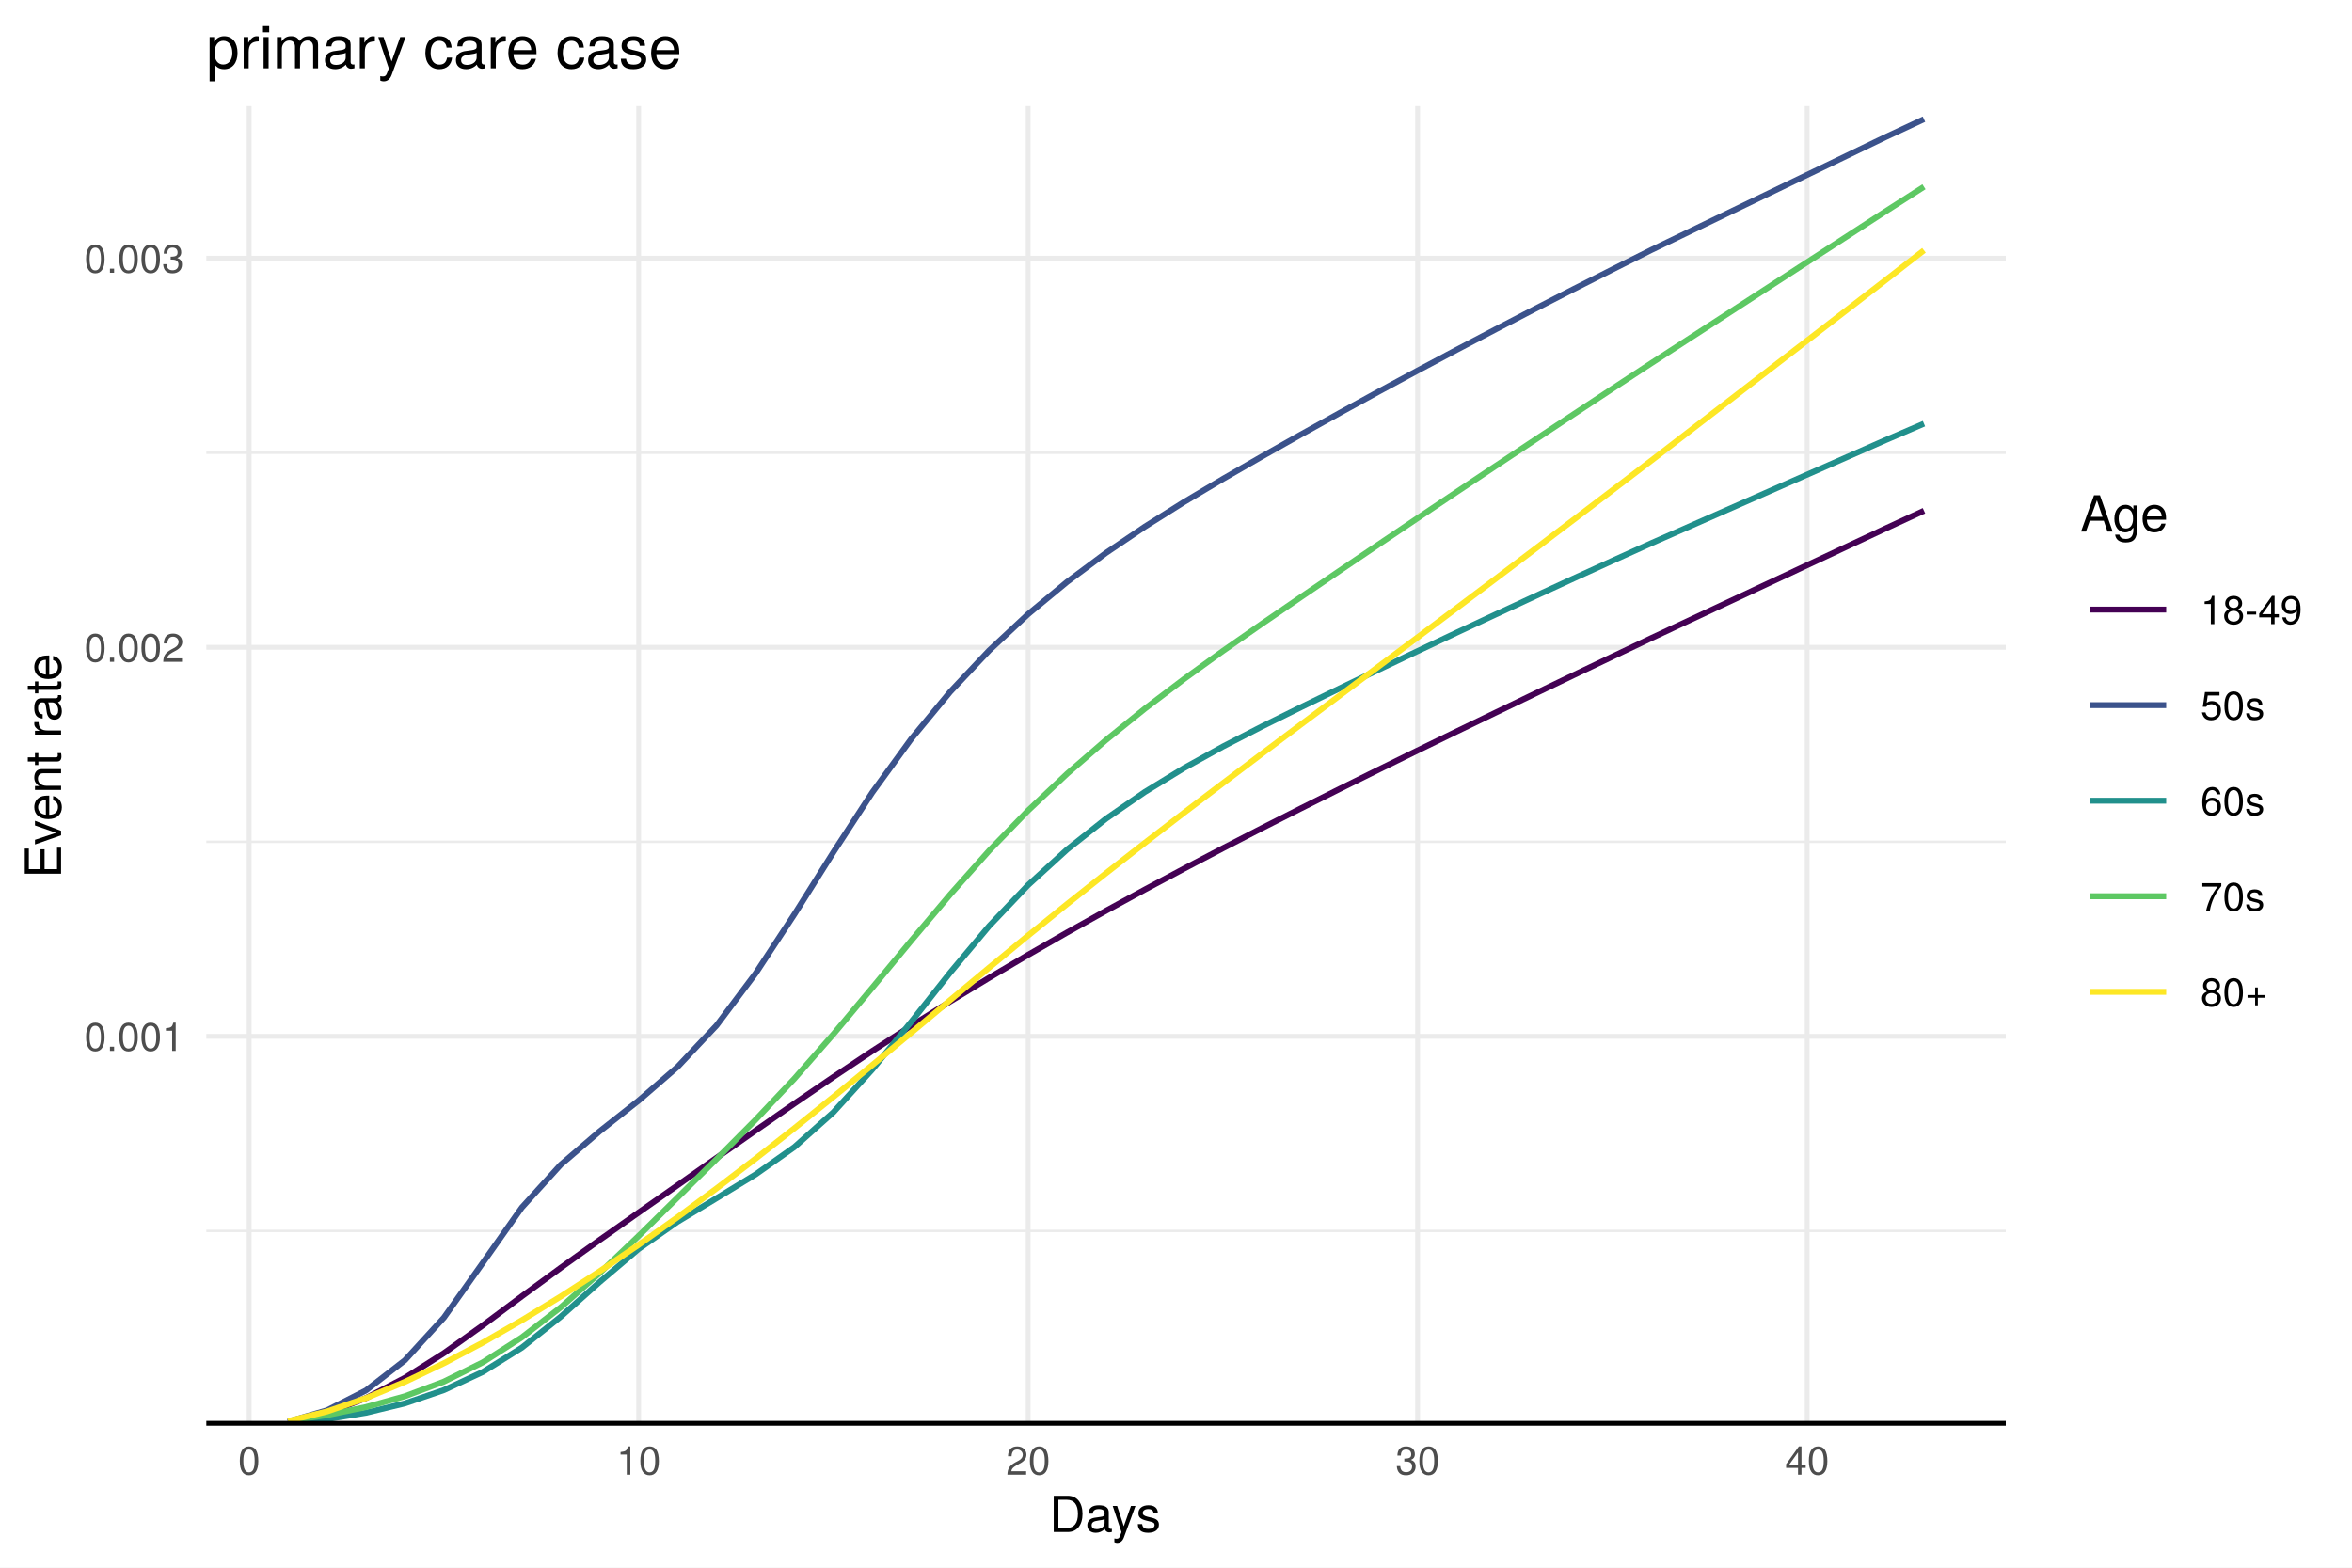
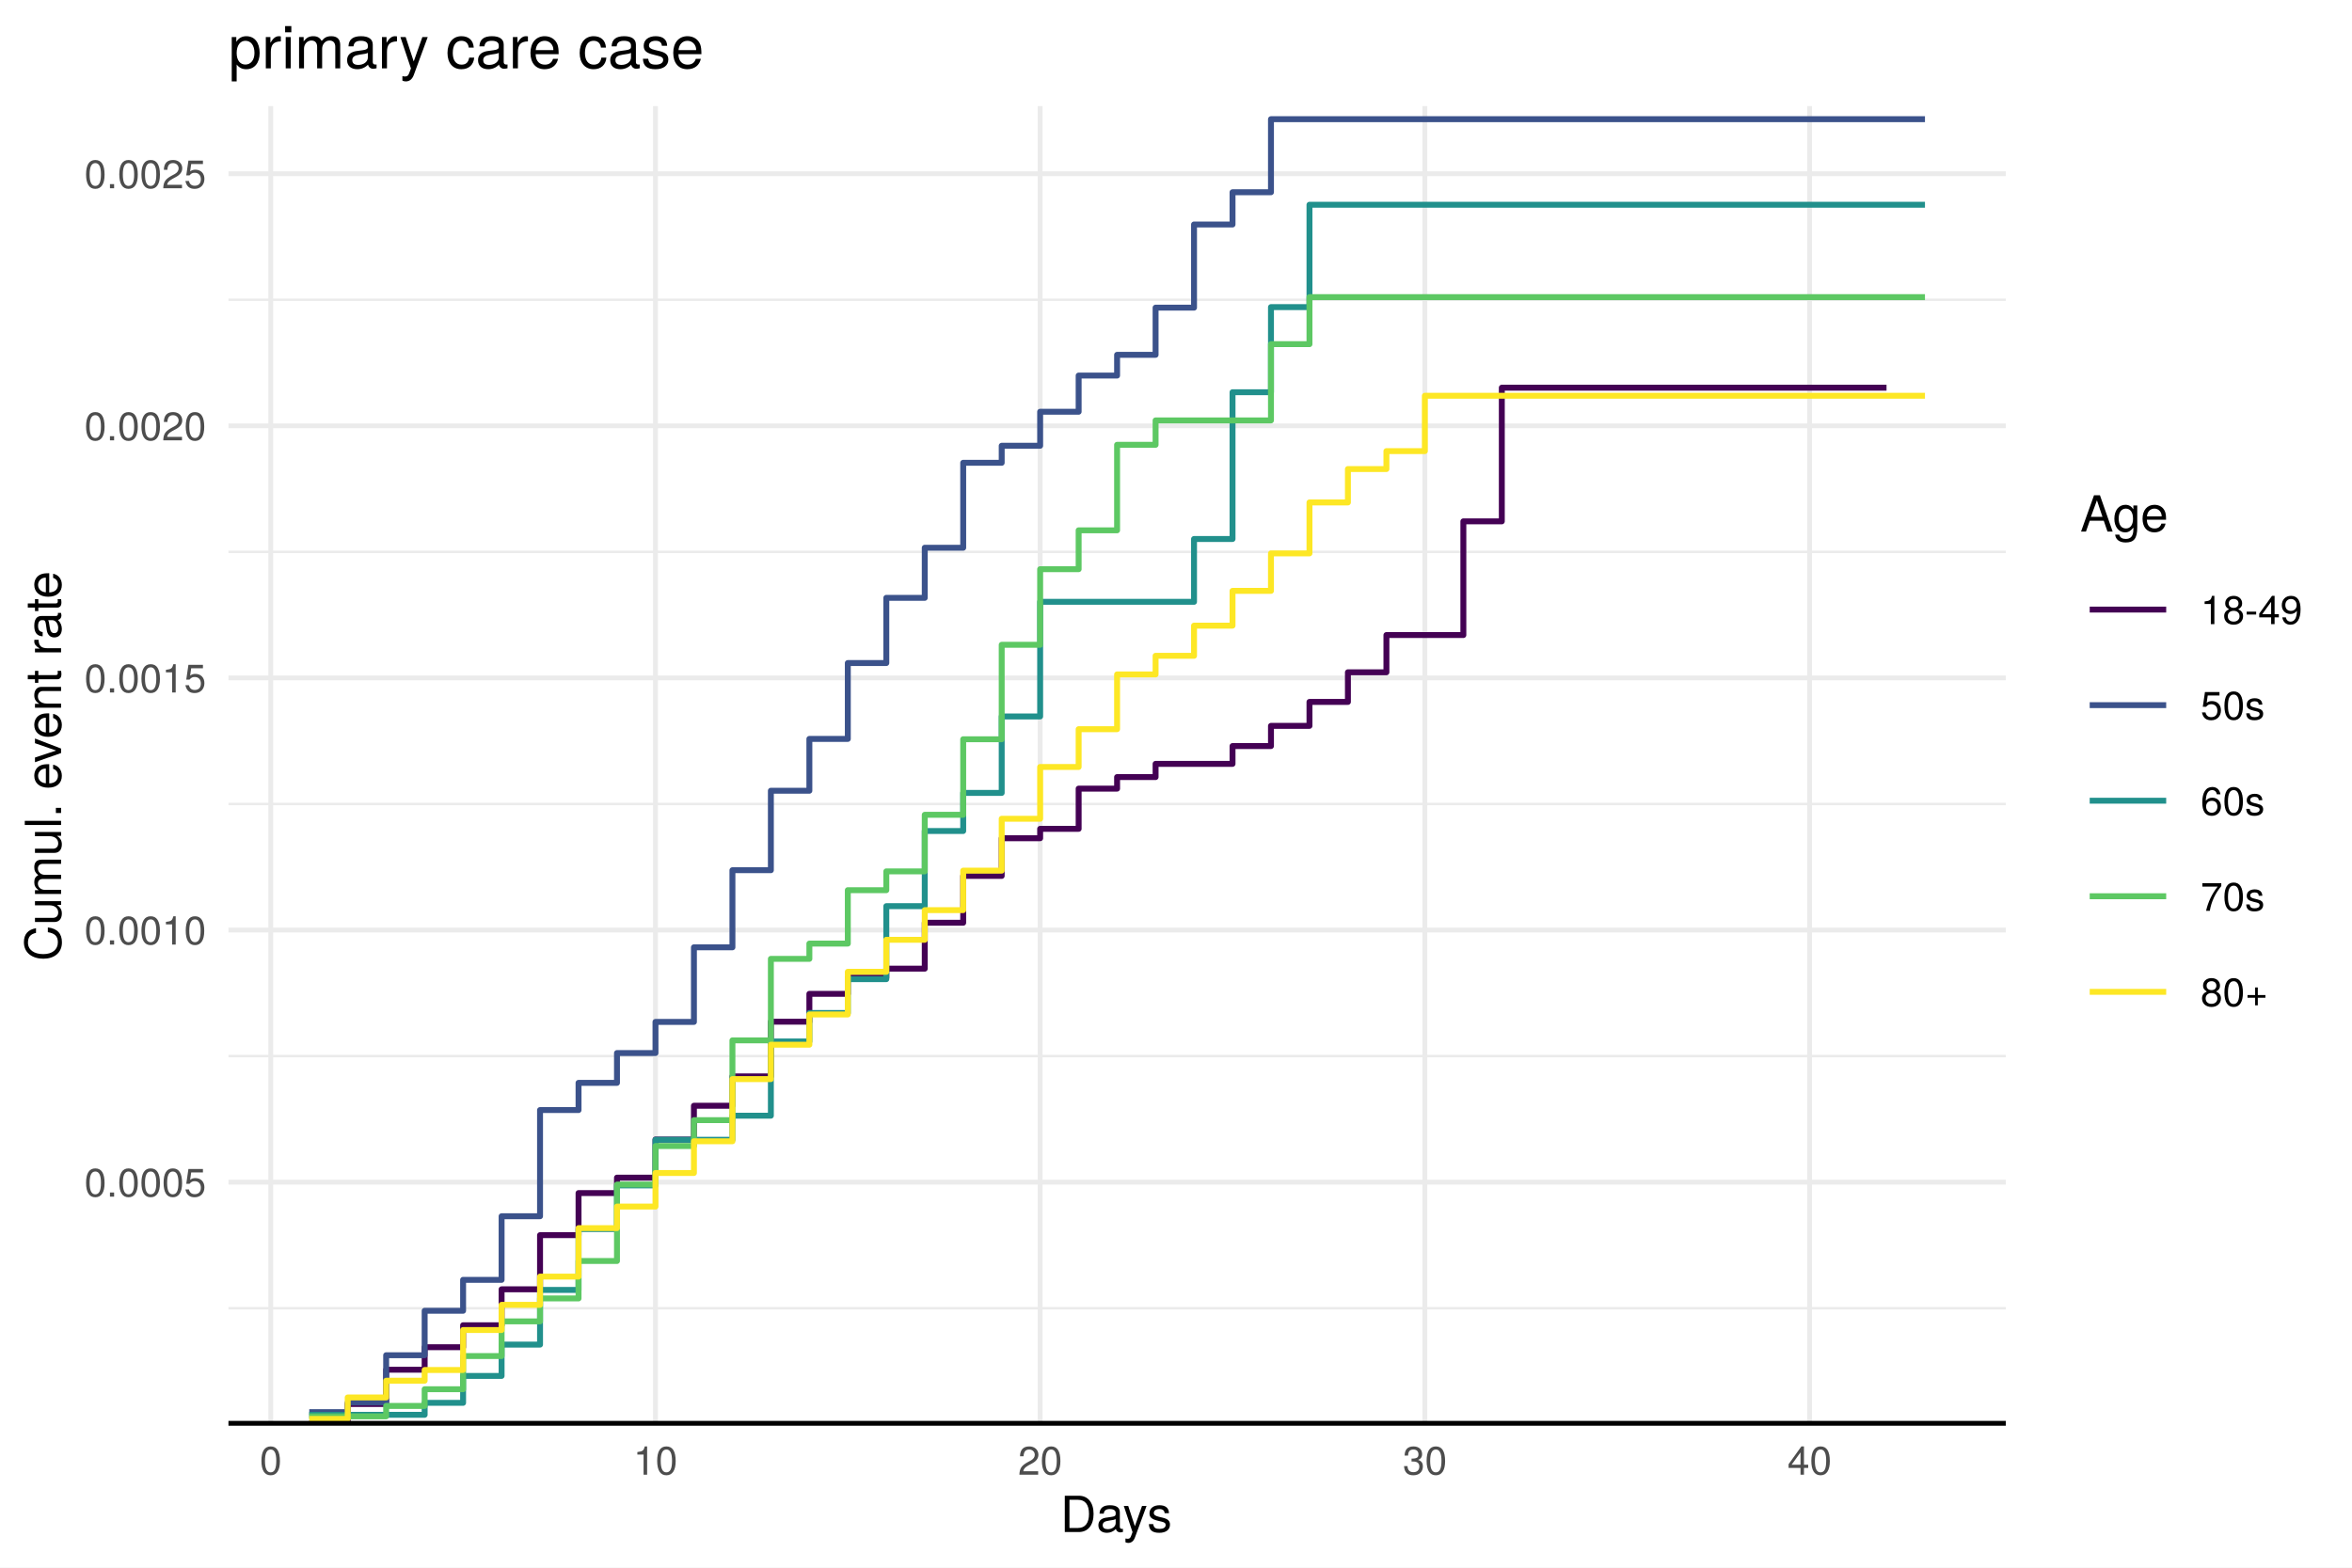
<svg xmlns="http://www.w3.org/2000/svg" viewBox="0 0 425.20 283.46">
  <defs>
    <style type="text/css">
    line, polyline, polygon, path, rect, circle {
      fill: none;
      stroke: #000000;
      stroke-linecap: round;
      stroke-linejoin: round;
      stroke-miterlimit: 10.00;
    }
  </style>
  </defs>
  <rect width="100%" height="100%" style="stroke: none; fill: #FFFFFF;" />
  <defs>
-     <clipPath id="cpMzcuMzB8MzYyLjYxfDI1Ny4zNnwxOS4xOQ==">
-       <rect x="37.30" y="19.19" width="325.31" height="238.17" />
+     <clipPath id="cpNDEuMzB8MzYyLjYxfDI1Ny4zNnwxOS4xOQ==">
+       <rect x="41.30" y="19.19" width="321.31" height="238.17" />
    </clipPath>
  </defs>
-   <polyline points="37.30,222.57 362.61,222.57 " style="stroke-width: 0.44; stroke: #EBEBEB; stroke-linecap: butt;" clip-path="url(#cpMzcuMzB8MzYyLjYxfDI1Ny4zNnwxOS4xOQ==)" />
-   <polyline points="37.30,152.22 362.61,152.22 " style="stroke-width: 0.44; stroke: #EBEBEB; stroke-linecap: butt;" clip-path="url(#cpMzcuMzB8MzYyLjYxfDI1Ny4zNnwxOS4xOQ==)" />
-   <polyline points="37.30,81.87 362.61,81.87 " style="stroke-width: 0.44; stroke: #EBEBEB; stroke-linecap: butt;" clip-path="url(#cpMzcuMzB8MzYyLjYxfDI1Ny4zNnwxOS4xOQ==)" />
-   <polyline points="37.30,187.39 362.61,187.39 " style="stroke-width: 0.87; stroke: #EBEBEB; stroke-linecap: butt;" clip-path="url(#cpMzcuMzB8MzYyLjYxfDI1Ny4zNnwxOS4xOQ==)" />
-   <polyline points="37.30,117.04 362.61,117.04 " style="stroke-width: 0.87; stroke: #EBEBEB; stroke-linecap: butt;" clip-path="url(#cpMzcuMzB8MzYyLjYxfDI1Ny4zNnwxOS4xOQ==)" />
-   <polyline points="37.30,46.69 362.61,46.69 " style="stroke-width: 0.87; stroke: #EBEBEB; stroke-linecap: butt;" clip-path="url(#cpMzcuMzB8MzYyLjYxfDI1Ny4zNnwxOS4xOQ==)" />
-   <polyline points="45.04,257.36 45.04,19.19 " style="stroke-width: 0.87; stroke: #EBEBEB; stroke-linecap: butt;" clip-path="url(#cpMzcuMzB8MzYyLjYxfDI1Ny4zNnwxOS4xOQ==)" />
-   <polyline points="115.46,257.36 115.46,19.19 " style="stroke-width: 0.87; stroke: #EBEBEB; stroke-linecap: butt;" clip-path="url(#cpMzcuMzB8MzYyLjYxfDI1Ny4zNnwxOS4xOQ==)" />
-   <polyline points="185.87,257.36 185.87,19.19 " style="stroke-width: 0.87; stroke: #EBEBEB; stroke-linecap: butt;" clip-path="url(#cpMzcuMzB8MzYyLjYxfDI1Ny4zNnwxOS4xOQ==)" />
-   <polyline points="256.28,257.36 256.28,19.19 " style="stroke-width: 0.87; stroke: #EBEBEB; stroke-linecap: butt;" clip-path="url(#cpMzcuMzB8MzYyLjYxfDI1Ny4zNnwxOS4xOQ==)" />
-   <polyline points="326.70,257.36 326.70,19.19 " style="stroke-width: 0.87; stroke: #EBEBEB; stroke-linecap: butt;" clip-path="url(#cpMzcuMzB8MzYyLjYxfDI1Ny4zNnwxOS4xOQ==)" />
-   <polyline points="52.08,257.19 59.13,255.52 66.17,252.79 73.21,249.13 80.25,244.67 87.29,239.64 94.33,234.40 101.37,229.24 108.41,224.20 115.46,219.24 122.50,214.31 129.54,209.36 136.58,204.43 143.62,199.54 150.66,194.74 157.70,190.04 164.75,185.48 171.79,181.07 178.83,176.80 185.87,172.65 192.91,168.61 199.95,164.68 206.99,160.84 214.03,157.08 221.08,153.38 228.12,149.75 235.16,146.18 242.20,142.65 249.24,139.16 256.28,135.70 263.32,132.27 270.37,128.86 277.41,125.47 284.45,122.09 291.49,118.73 298.53,115.38 340.78,95.60 347.82,92.35 " style="stroke-width: 1.07; stroke: #440154; stroke-linecap: butt;" clip-path="url(#cpMzcuMzB8MzYyLjYxfDI1Ny4zNnwxOS4xOQ==)" />
-   <polyline points="52.08,257.05 59.13,255.00 66.17,251.41 73.21,245.95 80.25,238.25 87.29,228.33 94.33,218.35 101.37,210.60 108.41,204.56 115.46,199.00 122.50,192.90 129.54,185.42 136.58,176.04 143.62,165.31 150.66,154.10 157.70,143.28 164.75,133.59 171.79,125.08 178.83,117.61 185.87,111.04 192.91,105.22 199.95,99.98 206.99,95.22 214.03,90.79 221.08,86.60 228.12,82.55 235.16,78.58 242.20,74.67 249.24,70.81 256.28,67.01 263.32,63.26 270.37,59.56 277.41,55.90 284.45,52.29 291.49,48.73 298.53,45.20 340.78,24.83 347.82,21.55 " style="stroke-width: 1.07; stroke: #3B528B; stroke-linecap: butt;" clip-path="url(#cpMzcuMzB8MzYyLjYxfDI1Ny4zNnwxOS4xOQ==)" />
-   <polyline points="52.08,257.36 59.13,256.61 66.17,255.45 73.21,253.75 80.25,251.35 87.29,248.07 94.33,243.69 101.37,238.08 108.41,231.81 115.46,225.83 122.50,220.91 129.54,216.66 136.58,212.37 143.62,207.40 150.66,201.12 157.70,193.38 164.75,184.74 171.79,175.84 178.83,167.43 185.87,160.03 192.91,153.61 199.95,148.04 206.99,143.19 214.03,138.89 221.08,134.99 228.12,131.37 235.16,127.89 242.20,124.47 249.24,121.08 256.28,117.73 263.32,114.40 270.37,111.11 277.41,107.85 284.45,104.61 291.49,101.40 298.53,98.22 340.78,79.62 347.82,76.60 " style="stroke-width: 1.07; stroke: #21908C; stroke-linecap: butt;" clip-path="url(#cpMzcuMzB8MzYyLjYxfDI1Ny4zNnwxOS4xOQ==)" />
-   <polyline points="52.08,256.94 59.13,255.87 66.17,254.42 73.21,252.46 80.25,249.82 87.29,246.33 94.33,241.83 101.37,236.39 108.41,230.19 115.46,223.47 122.50,216.53 129.54,209.58 136.58,202.49 143.62,195.03 150.66,187.00 157.70,178.59 164.75,170.07 171.79,161.72 178.83,153.81 185.87,146.55 192.91,139.91 199.95,133.81 206.99,128.13 214.03,122.80 221.08,117.71 228.12,112.80 235.16,107.98 242.20,103.19 249.24,98.43 256.28,93.69 263.32,88.97 270.37,84.27 277.41,79.59 284.45,74.93 291.49,70.29 298.53,65.67 340.78,38.28 347.82,33.77 " style="stroke-width: 1.07; stroke: #5DC863; stroke-linecap: butt;" clip-path="url(#cpMzcuMzB8MzYyLjYxfDI1Ny4zNnwxOS4xOQ==)" />
-   <polyline points="52.08,256.95 59.13,255.21 66.17,252.80 73.21,249.86 80.25,246.50 87.29,242.77 94.33,238.73 101.37,234.43 108.41,229.87 115.46,225.08 122.50,220.09 129.54,214.89 136.58,209.52 143.62,204.00 150.66,198.34 157.70,192.58 164.75,186.72 171.79,180.83 178.83,174.96 185.87,169.16 192.91,163.47 199.95,157.89 206.99,152.39 214.03,146.97 221.08,141.62 228.12,136.30 235.16,131.02 242.20,125.76 249.24,120.50 256.28,115.24 263.32,109.96 270.37,104.66 277.41,99.34 284.45,94.00 291.49,88.65 298.53,83.28 340.78,50.73 347.82,45.26 " style="stroke-width: 1.07; stroke: #FDE725; stroke-linecap: butt;" clip-path="url(#cpMzcuMzB8MzYyLjYxfDI1Ny4zNnwxOS4xOQ==)" />
+   <polyline points="41.30,236.55 362.61,236.55 " style="stroke-width: 0.44; stroke: #EBEBEB; stroke-linecap: butt;" clip-path="url(#cpNDEuMzB8MzYyLjYxfDI1Ny4zNnwxOS4xOQ==)" />
+   <polyline points="41.30,190.96 362.61,190.96 " style="stroke-width: 0.44; stroke: #EBEBEB; stroke-linecap: butt;" clip-path="url(#cpNDEuMzB8MzYyLjYxfDI1Ny4zNnwxOS4xOQ==)" />
+   <polyline points="41.30,145.38 362.61,145.38 " style="stroke-width: 0.44; stroke: #EBEBEB; stroke-linecap: butt;" clip-path="url(#cpNDEuMzB8MzYyLjYxfDI1Ny4zNnwxOS4xOQ==)" />
+   <polyline points="41.30,99.79 362.61,99.79 " style="stroke-width: 0.44; stroke: #EBEBEB; stroke-linecap: butt;" clip-path="url(#cpNDEuMzB8MzYyLjYxfDI1Ny4zNnwxOS4xOQ==)" />
+   <polyline points="41.30,54.20 362.61,54.20 " style="stroke-width: 0.44; stroke: #EBEBEB; stroke-linecap: butt;" clip-path="url(#cpNDEuMzB8MzYyLjYxfDI1Ny4zNnwxOS4xOQ==)" />
+   <polyline points="41.30,213.76 362.61,213.76 " style="stroke-width: 0.87; stroke: #EBEBEB; stroke-linecap: butt;" clip-path="url(#cpNDEuMzB8MzYyLjYxfDI1Ny4zNnwxOS4xOQ==)" />
+   <polyline points="41.30,168.17 362.61,168.17 " style="stroke-width: 0.87; stroke: #EBEBEB; stroke-linecap: butt;" clip-path="url(#cpNDEuMzB8MzYyLjYxfDI1Ny4zNnwxOS4xOQ==)" />
+   <polyline points="41.30,122.58 362.61,122.58 " style="stroke-width: 0.87; stroke: #EBEBEB; stroke-linecap: butt;" clip-path="url(#cpNDEuMzB8MzYyLjYxfDI1Ny4zNnwxOS4xOQ==)" />
+   <polyline points="41.30,77.00 362.61,77.00 " style="stroke-width: 0.87; stroke: #EBEBEB; stroke-linecap: butt;" clip-path="url(#cpNDEuMzB8MzYyLjYxfDI1Ny4zNnwxOS4xOQ==)" />
+   <polyline points="41.30,31.41 362.61,31.41 " style="stroke-width: 0.87; stroke: #EBEBEB; stroke-linecap: butt;" clip-path="url(#cpNDEuMzB8MzYyLjYxfDI1Ny4zNnwxOS4xOQ==)" />
+   <polyline points="48.95,257.36 48.95,19.19 " style="stroke-width: 0.87; stroke: #EBEBEB; stroke-linecap: butt;" clip-path="url(#cpNDEuMzB8MzYyLjYxfDI1Ny4zNnwxOS4xOQ==)" />
+   <polyline points="118.50,257.36 118.50,19.19 " style="stroke-width: 0.87; stroke: #EBEBEB; stroke-linecap: butt;" clip-path="url(#cpNDEuMzB8MzYyLjYxfDI1Ny4zNnwxOS4xOQ==)" />
+   <polyline points="188.04,257.36 188.04,19.19 " style="stroke-width: 0.87; stroke: #EBEBEB; stroke-linecap: butt;" clip-path="url(#cpNDEuMzB8MzYyLjYxfDI1Ny4zNnwxOS4xOQ==)" />
+   <polyline points="257.59,257.36 257.59,19.19 " style="stroke-width: 0.87; stroke: #EBEBEB; stroke-linecap: butt;" clip-path="url(#cpNDEuMzB8MzYyLjYxfDI1Ny4zNnwxOS4xOQ==)" />
+   <polyline points="327.14,257.36 327.14,19.19 " style="stroke-width: 0.87; stroke: #EBEBEB; stroke-linecap: butt;" clip-path="url(#cpNDEuMzB8MzYyLjYxfDI1Ny4zNnwxOS4xOQ==)" />
+   <polyline points="55.91,257.36 62.86,257.36 62.86,253.87 69.81,253.87 69.81,247.67 76.77,247.67 76.77,243.60 83.72,243.60 83.72,239.63 90.68,239.63 90.68,233.13 97.63,233.13 97.63,223.34 104.59,223.34 104.59,215.73 111.54,215.73 111.54,212.94 118.50,212.94 118.50,206.05 125.45,206.05 125.45,199.94 132.41,199.94 132.41,194.63 139.36,194.63 139.36,184.74 146.32,184.74 146.32,179.71 153.27,179.71 153.27,176.76 160.23,176.76 160.23,175.15 167.18,175.15 167.18,166.85 174.13,166.85 174.13,158.38 181.09,158.38 181.09,151.57 188.04,151.57 188.04,149.87 195.00,149.87 195.00,142.60 201.95,142.60 201.95,140.51 208.91,140.51 208.91,138.12 215.86,138.12 215.86,138.12 222.82,138.12 222.82,134.90 229.77,134.90 229.77,131.25 236.73,131.25 236.73,126.92 243.68,126.92 243.68,121.56 250.64,121.56 250.64,114.83 257.59,114.83 257.59,114.83 264.55,114.83 264.55,94.27 271.50,94.27 271.50,70.10 278.46,70.10 278.46,70.10 285.41,70.10 285.41,70.10 292.36,70.10 292.36,70.10 299.32,70.10 299.32,70.10 341.05,70.10 341.05,70.10 " style="stroke-width: 1.07; stroke: #440154; stroke-linecap: butt;" clip-path="url(#cpNDEuMzB8MzYyLjYxfDI1Ny4zNnwxOS4xOQ==)" />
+   <polyline points="55.91,255.34 62.86,255.34 62.86,253.59 69.81,253.59 69.81,245.05 76.77,245.05 76.77,237.01 83.72,237.01 83.72,231.42 90.68,231.42 90.68,219.92 97.63,219.92 97.63,200.72 104.59,200.72 104.59,195.80 111.54,195.80 111.54,190.41 118.50,190.41 118.50,184.78 125.45,184.78 125.45,171.29 132.41,171.29 132.41,157.35 139.36,157.35 139.36,142.98 146.32,142.98 146.32,133.61 153.27,133.61 153.27,119.89 160.23,119.89 160.23,108.10 167.18,108.10 167.18,99.04 174.13,99.04 174.13,83.68 181.09,83.68 181.09,80.60 188.04,80.60 188.04,74.45 195.00,74.45 195.00,67.91 201.95,67.91 201.95,64.16 208.91,64.16 208.91,55.63 215.86,55.63 215.86,40.59 222.82,40.59 222.82,34.76 229.77,34.76 229.77,21.55 236.73,21.55 236.73,21.55 243.68,21.55 243.68,21.55 250.64,21.55 250.64,21.55 257.59,21.55 257.59,21.55 264.55,21.55 264.55,21.55 271.50,21.55 271.50,21.55 278.46,21.55 278.46,21.55 285.41,21.55 285.41,21.55 292.36,21.55 292.36,21.55 299.32,21.55 299.32,21.55 341.05,21.55 341.05,21.55 348.00,21.55 348.00,21.55 " style="stroke-width: 1.07; stroke: #3B528B; stroke-linecap: butt;" clip-path="url(#cpNDEuMzB8MzYyLjYxfDI1Ny4zNnwxOS4xOQ==)" />
+   <polyline points="55.91,255.82 62.86,255.82 62.86,255.82 69.81,255.82 69.81,255.82 76.77,255.82 76.77,253.66 83.72,253.66 83.72,248.79 90.68,248.79 90.68,243.13 97.63,243.13 97.63,233.24 104.59,233.24 104.59,222.24 111.54,222.24 111.54,214.34 118.50,214.34 118.50,206.09 125.45,206.09 125.45,206.09 132.41,206.09 132.41,201.74 139.36,201.74 139.36,188.32 146.32,188.32 146.32,183.17 153.27,183.17 153.27,177.05 160.23,177.05 160.23,163.85 167.18,163.85 167.18,150.26 174.13,150.26 174.13,143.37 181.09,143.37 181.09,129.55 188.04,129.55 188.04,108.82 195.00,108.82 195.00,108.82 201.95,108.82 201.95,108.82 208.91,108.82 208.91,108.82 215.86,108.82 215.86,97.46 222.82,97.46 222.82,70.92 229.77,70.92 229.77,55.53 236.73,55.53 236.73,37.02 243.68,37.02 243.68,37.02 250.64,37.02 250.64,37.02 257.59,37.02 257.59,37.02 264.55,37.02 264.55,37.02 271.50,37.02 271.50,37.02 278.46,37.02 278.46,37.02 285.41,37.02 285.41,37.02 292.36,37.02 292.36,37.02 299.32,37.02 299.32,37.02 341.05,37.02 341.05,37.02 348.00,37.02 348.00,37.02 " style="stroke-width: 1.07; stroke: #21908C; stroke-linecap: butt;" clip-path="url(#cpNDEuMzB8MzYyLjYxfDI1Ny4zNnwxOS4xOQ==)" />
+   <polyline points="55.91,256.10 62.86,256.10 62.86,256.10 69.81,256.10 69.81,254.22 76.77,254.22 76.77,251.20 83.72,251.20 83.72,245.20 90.68,245.20 90.68,238.93 97.63,238.93 97.63,234.78 104.59,234.78 104.59,228.01 111.54,228.01 111.54,214.19 118.50,214.19 118.50,207.22 125.45,207.22 125.45,202.54 132.41,202.54 132.41,188.12 139.36,188.12 139.36,173.38 146.32,173.38 146.32,170.62 153.27,170.62 153.27,160.96 160.23,160.96 160.23,157.56 167.18,157.56 167.18,147.33 174.13,147.33 174.13,133.67 181.09,133.67 181.09,116.59 188.04,116.59 188.04,102.92 195.00,102.92 195.00,95.89 201.95,95.89 201.95,80.43 208.91,80.43 208.91,76.02 215.86,76.02 215.86,76.02 222.82,76.02 222.82,76.02 229.77,76.02 229.77,62.23 236.73,62.23 236.73,53.73 243.68,53.73 243.68,53.73 250.64,53.73 250.64,53.73 257.59,53.73 257.59,53.73 264.55,53.73 264.55,53.73 271.50,53.73 271.50,53.73 278.46,53.73 278.46,53.73 285.41,53.73 285.41,53.73 292.36,53.73 292.36,53.73 299.32,53.73 299.32,53.73 341.05,53.73 341.05,53.73 348.00,53.73 348.00,53.73 " style="stroke-width: 1.07; stroke: #5DC863; stroke-linecap: butt;" clip-path="url(#cpNDEuMzB8MzYyLjYxfDI1Ny4zNnwxOS4xOQ==)" />
+   <polyline points="55.91,256.56 62.86,256.56 62.86,252.69 69.81,252.69 69.81,249.66 76.77,249.66 76.77,247.72 83.72,247.72 83.72,240.49 90.68,240.49 90.68,235.94 97.63,235.94 97.63,230.83 104.59,230.83 104.59,222.07 111.54,222.07 111.54,218.17 118.50,218.17 118.50,212.10 125.45,212.10 125.45,206.36 132.41,206.36 132.41,195.12 139.36,195.12 139.36,188.90 146.32,188.90 146.32,183.43 153.27,183.43 153.27,175.72 160.23,175.72 160.23,169.93 167.18,169.93 167.18,164.57 174.13,164.57 174.13,157.43 181.09,157.43 181.09,148.05 188.04,148.05 188.04,138.68 195.00,138.68 195.00,131.85 201.95,131.85 201.95,121.95 208.91,121.95 208.91,118.58 215.86,118.58 215.86,113.13 222.82,113.13 222.82,106.84 229.77,106.84 229.77,100.06 236.73,100.06 236.73,90.85 243.68,90.85 243.68,84.81 250.64,84.81 250.64,81.57 257.59,81.57 257.59,71.56 264.55,71.56 264.55,71.56 271.50,71.56 271.50,71.56 278.46,71.56 278.46,71.56 285.41,71.56 285.41,71.56 292.36,71.56 292.36,71.56 299.32,71.56 299.32,71.56 341.05,71.56 341.05,71.56 348.00,71.56 348.00,71.56 " style="stroke-width: 1.07; stroke: #FDE725; stroke-linecap: butt;" clip-path="url(#cpNDEuMzB8MzYyLjYxfDI1Ny4zNnwxOS4xOQ==)" />
  <defs>
    <clipPath id="cpMC4wMHw0MjUuMjB8MjgzLjQ2fDAuMDA=">
      <rect x="0.00" y="0.00" width="425.20" height="283.46" />
    </clipPath>
  </defs>
  <g clip-path="url(#cpMC4wMHw0MjUuMjB8MjgzLjQ2fDAuMDA=)">
-     <text x="15.25" y="190.02" style="font-size: 7.20px; fill: #4D4D4D; font-family: TeX Gyre Heros;" textLength="18.01px" lengthAdjust="spacingAndGlyphs">0.001</text>
+     <text x="15.25" y="216.38" style="font-size: 7.20px; fill: #4D4D4D; font-family: TeX Gyre Heros;" textLength="22.02px" lengthAdjust="spacingAndGlyphs">0.0005</text>
  </g>
  <g clip-path="url(#cpMC4wMHw0MjUuMjB8MjgzLjQ2fDAuMDA=)">
-     <text x="15.25" y="119.67" style="font-size: 7.20px; fill: #4D4D4D; font-family: TeX Gyre Heros;" textLength="18.01px" lengthAdjust="spacingAndGlyphs">0.002</text>
+     <text x="15.25" y="170.79" style="font-size: 7.20px; fill: #4D4D4D; font-family: TeX Gyre Heros;" textLength="22.02px" lengthAdjust="spacingAndGlyphs">0.0010</text>
  </g>
  <g clip-path="url(#cpMC4wMHw0MjUuMjB8MjgzLjQ2fDAuMDA=)">
-     <text x="15.25" y="49.32" style="font-size: 7.20px; fill: #4D4D4D; font-family: TeX Gyre Heros;" textLength="18.01px" lengthAdjust="spacingAndGlyphs">0.003</text>
-   </g>
-   <polyline points="37.30,257.36 362.61,257.36 " style="stroke-width: 0.87; stroke-linecap: butt;" clip-path="url(#cpMC4wMHw0MjUuMjB8MjgzLjQ2fDAuMDA=)" />
-   <g clip-path="url(#cpMC4wMHw0MjUuMjB8MjgzLjQ2fDAuMDA=)">
-     <text x="43.04" y="266.65" style="font-size: 7.20px; fill: #4D4D4D; font-family: TeX Gyre Heros;" textLength="4.00px" lengthAdjust="spacingAndGlyphs">0</text>
+     <text x="15.25" y="125.21" style="font-size: 7.20px; fill: #4D4D4D; font-family: TeX Gyre Heros;" textLength="22.02px" lengthAdjust="spacingAndGlyphs">0.0015</text>
  </g>
  <g clip-path="url(#cpMC4wMHw0MjUuMjB8MjgzLjQ2fDAuMDA=)">
-     <text x="111.45" y="266.65" style="font-size: 7.20px; fill: #4D4D4D; font-family: TeX Gyre Heros;" textLength="8.01px" lengthAdjust="spacingAndGlyphs">10</text>
+     <text x="15.25" y="79.62" style="font-size: 7.20px; fill: #4D4D4D; font-family: TeX Gyre Heros;" textLength="22.02px" lengthAdjust="spacingAndGlyphs">0.0020</text>
  </g>
  <g clip-path="url(#cpMC4wMHw0MjUuMjB8MjgzLjQ2fDAuMDA=)">
-     <text x="181.87" y="266.65" style="font-size: 7.20px; fill: #4D4D4D; font-family: TeX Gyre Heros;" textLength="8.01px" lengthAdjust="spacingAndGlyphs">20</text>
+     <text x="15.25" y="34.04" style="font-size: 7.20px; fill: #4D4D4D; font-family: TeX Gyre Heros;" textLength="22.02px" lengthAdjust="spacingAndGlyphs">0.0025</text>
+   </g>
+   <polyline points="41.30,257.36 362.61,257.36 " style="stroke-width: 0.87; stroke-linecap: butt;" clip-path="url(#cpMC4wMHw0MjUuMjB8MjgzLjQ2fDAuMDA=)" />
+   <g clip-path="url(#cpMC4wMHw0MjUuMjB8MjgzLjQ2fDAuMDA=)">
+     <text x="46.95" y="266.65" style="font-size: 7.20px; fill: #4D4D4D; font-family: TeX Gyre Heros;" textLength="4.00px" lengthAdjust="spacingAndGlyphs">0</text>
  </g>
  <g clip-path="url(#cpMC4wMHw0MjUuMjB8MjgzLjQ2fDAuMDA=)">
-     <text x="252.28" y="266.65" style="font-size: 7.20px; fill: #4D4D4D; font-family: TeX Gyre Heros;" textLength="8.01px" lengthAdjust="spacingAndGlyphs">30</text>
+     <text x="114.49" y="266.65" style="font-size: 7.20px; fill: #4D4D4D; font-family: TeX Gyre Heros;" textLength="8.01px" lengthAdjust="spacingAndGlyphs">10</text>
  </g>
  <g clip-path="url(#cpMC4wMHw0MjUuMjB8MjgzLjQ2fDAuMDA=)">
-     <text x="322.69" y="266.65" style="font-size: 7.20px; fill: #4D4D4D; font-family: TeX Gyre Heros;" textLength="8.01px" lengthAdjust="spacingAndGlyphs">40</text>
+     <text x="184.04" y="266.65" style="font-size: 7.20px; fill: #4D4D4D; font-family: TeX Gyre Heros;" textLength="8.01px" lengthAdjust="spacingAndGlyphs">20</text>
  </g>
  <g clip-path="url(#cpMC4wMHw0MjUuMjB8MjgzLjQ2fDAuMDA=)">
-     <text x="189.70" y="277.02" style="font-size: 9.00px; font-family: TeX Gyre Heros;" textLength="20.50px" lengthAdjust="spacingAndGlyphs">Days</text>
+     <text x="253.59" y="266.65" style="font-size: 7.20px; fill: #4D4D4D; font-family: TeX Gyre Heros;" textLength="8.01px" lengthAdjust="spacingAndGlyphs">30</text>
  </g>
  <g clip-path="url(#cpMC4wMHw0MjUuMjB8MjgzLjQ2fDAuMDA=)">
-     <text transform="translate(11.04,158.79) rotate(-90)" style="font-size: 9.00px; font-family: TeX Gyre Heros;" textLength="41.02px" lengthAdjust="spacingAndGlyphs">Event rate</text>
+     <text x="323.14" y="266.65" style="font-size: 7.20px; fill: #4D4D4D; font-family: TeX Gyre Heros;" textLength="8.01px" lengthAdjust="spacingAndGlyphs">40</text>
+   </g>
+   <g clip-path="url(#cpMC4wMHw0MjUuMjB8MjgzLjQ2fDAuMDA=)">
+     <text x="191.70" y="277.02" style="font-size: 9.00px; font-family: TeX Gyre Heros;" textLength="20.50px" lengthAdjust="spacingAndGlyphs">Days</text>
+   </g>
+   <g clip-path="url(#cpMC4wMHw0MjUuMjB8MjgzLjQ2fDAuMDA=)">
+     <text transform="translate(11.04,173.79) rotate(-90)" style="font-size: 9.00px; font-family: TeX Gyre Heros;" textLength="71.03px" lengthAdjust="spacingAndGlyphs">Cumul. event rate</text>
  </g>
  <g clip-path="url(#cpMC4wMHw0MjUuMjB8MjgzLjQ2fDAuMDA=)">
    <text x="376.06" y="96.12" style="font-size: 9.00px; font-family: TeX Gyre Heros;" textLength="16.01px" lengthAdjust="spacingAndGlyphs">Age</text>
  </g>
  <line x1="377.78" y1="110.22" x2="391.61" y2="110.22" style="stroke-width: 1.07; stroke: #440154; stroke-linecap: butt;" clip-path="url(#cpMC4wMHw0MjUuMjB8MjgzLjQ2fDAuMDA=)" />
  <line x1="377.78" y1="127.50" x2="391.61" y2="127.50" style="stroke-width: 1.07; stroke: #3B528B; stroke-linecap: butt;" clip-path="url(#cpMC4wMHw0MjUuMjB8MjgzLjQ2fDAuMDA=)" />
  <line x1="377.78" y1="144.78" x2="391.61" y2="144.78" style="stroke-width: 1.07; stroke: #21908C; stroke-linecap: butt;" clip-path="url(#cpMC4wMHw0MjUuMjB8MjgzLjQ2fDAuMDA=)" />
  <line x1="377.78" y1="162.06" x2="391.61" y2="162.06" style="stroke-width: 1.07; stroke: #5DC863; stroke-linecap: butt;" clip-path="url(#cpMC4wMHw0MjUuMjB8MjgzLjQ2fDAuMDA=)" />
  <line x1="377.78" y1="179.34" x2="391.61" y2="179.34" style="stroke-width: 1.07; stroke: #FDE725; stroke-linecap: butt;" clip-path="url(#cpMC4wMHw0MjUuMjB8MjgzLjQ2fDAuMDA=)" />
  <g clip-path="url(#cpMC4wMHw0MjUuMjB8MjgzLjQ2fDAuMDA=)">
    <text x="397.82" y="112.85" style="font-size: 7.20px; font-family: TeX Gyre Heros;" textLength="18.41px" lengthAdjust="spacingAndGlyphs">18-49</text>
  </g>
  <g clip-path="url(#cpMC4wMHw0MjUuMjB8MjgzLjQ2fDAuMDA=)">
    <text x="397.82" y="130.13" style="font-size: 7.20px; font-family: TeX Gyre Heros;" textLength="11.61px" lengthAdjust="spacingAndGlyphs">50s</text>
  </g>
  <g clip-path="url(#cpMC4wMHw0MjUuMjB8MjgzLjQ2fDAuMDA=)">
    <text x="397.82" y="147.41" style="font-size: 7.20px; font-family: TeX Gyre Heros;" textLength="11.61px" lengthAdjust="spacingAndGlyphs">60s</text>
  </g>
  <g clip-path="url(#cpMC4wMHw0MjUuMjB8MjgzLjQ2fDAuMDA=)">
    <text x="397.82" y="164.69" style="font-size: 7.20px; font-family: TeX Gyre Heros;" textLength="11.61px" lengthAdjust="spacingAndGlyphs">70s</text>
  </g>
  <g clip-path="url(#cpMC4wMHw0MjUuMjB8MjgzLjQ2fDAuMDA=)">
    <text x="397.82" y="181.97" style="font-size: 7.20px; font-family: TeX Gyre Heros;" textLength="12.21px" lengthAdjust="spacingAndGlyphs">80+</text>
  </g>
  <g clip-path="url(#cpMC4wMHw0MjUuMjB8MjgzLjQ2fDAuMDA=)">
-     <text x="37.30" y="12.36" style="font-size: 10.80px; font-family: TeX Gyre Heros;" textLength="85.82px" lengthAdjust="spacingAndGlyphs">primary care case</text>
+     <text x="41.30" y="12.36" style="font-size: 10.80px; font-family: TeX Gyre Heros;" textLength="85.82px" lengthAdjust="spacingAndGlyphs">primary care case</text>
  </g>
</svg>
